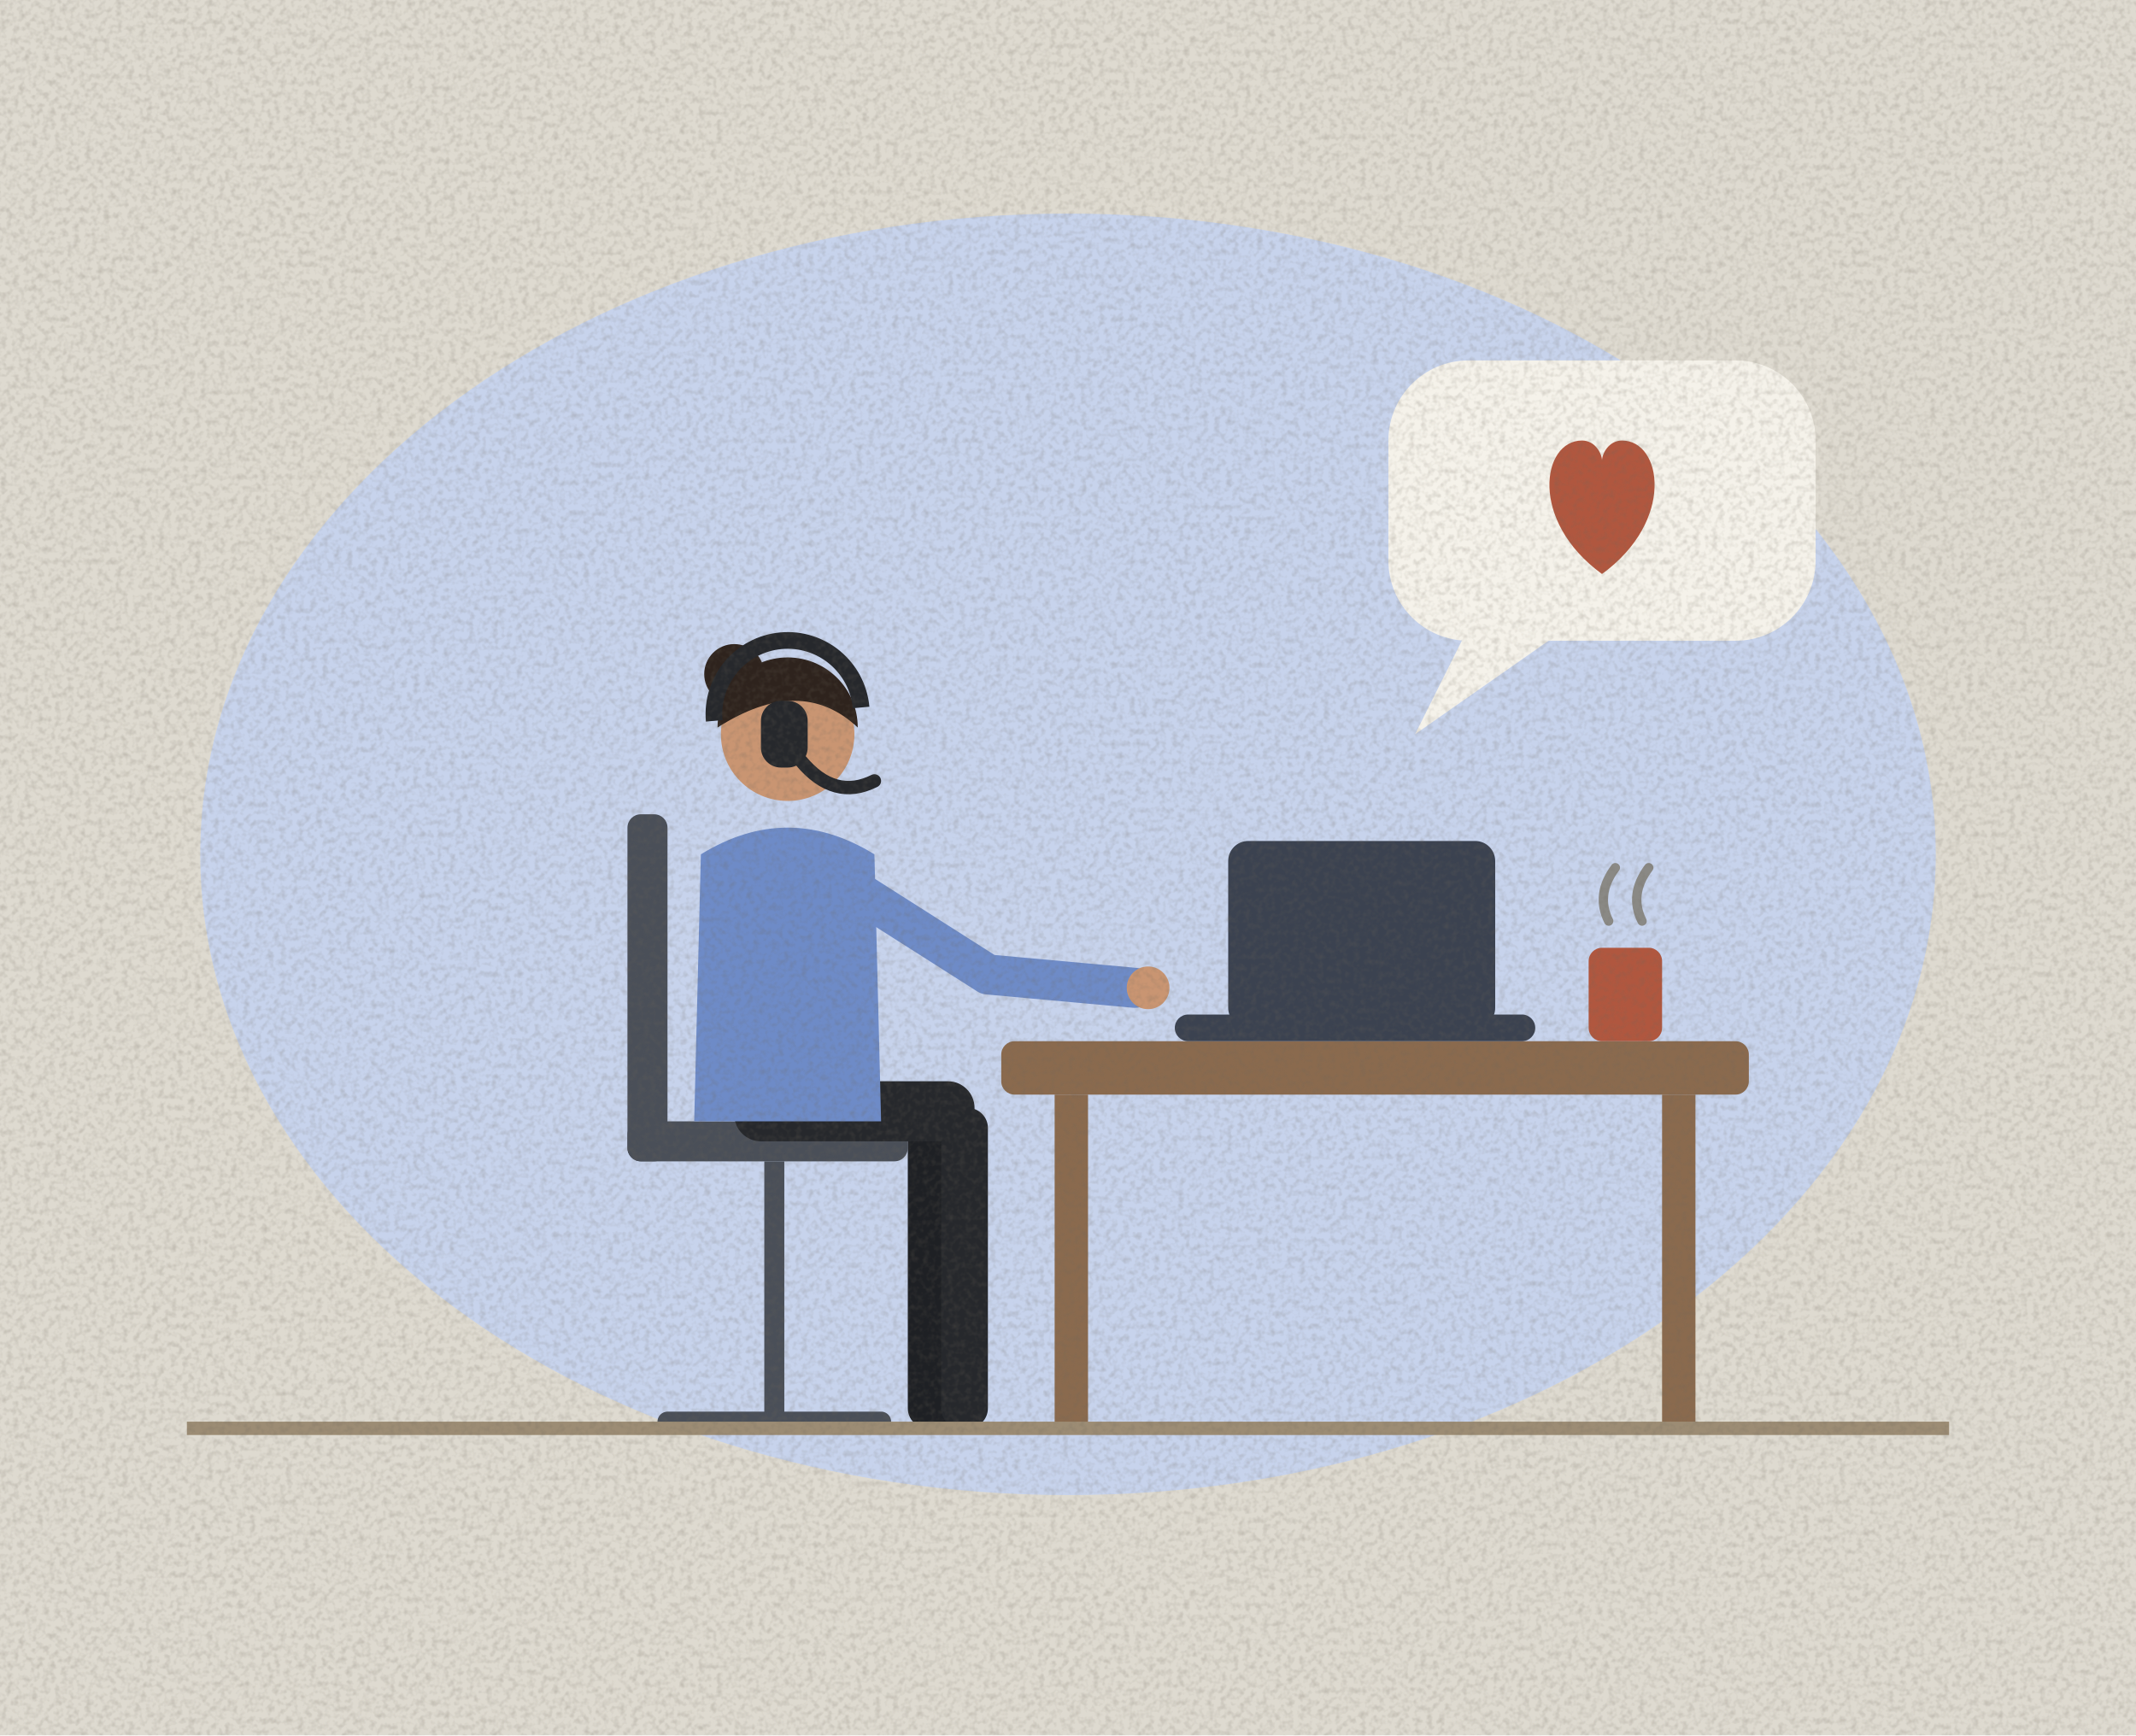
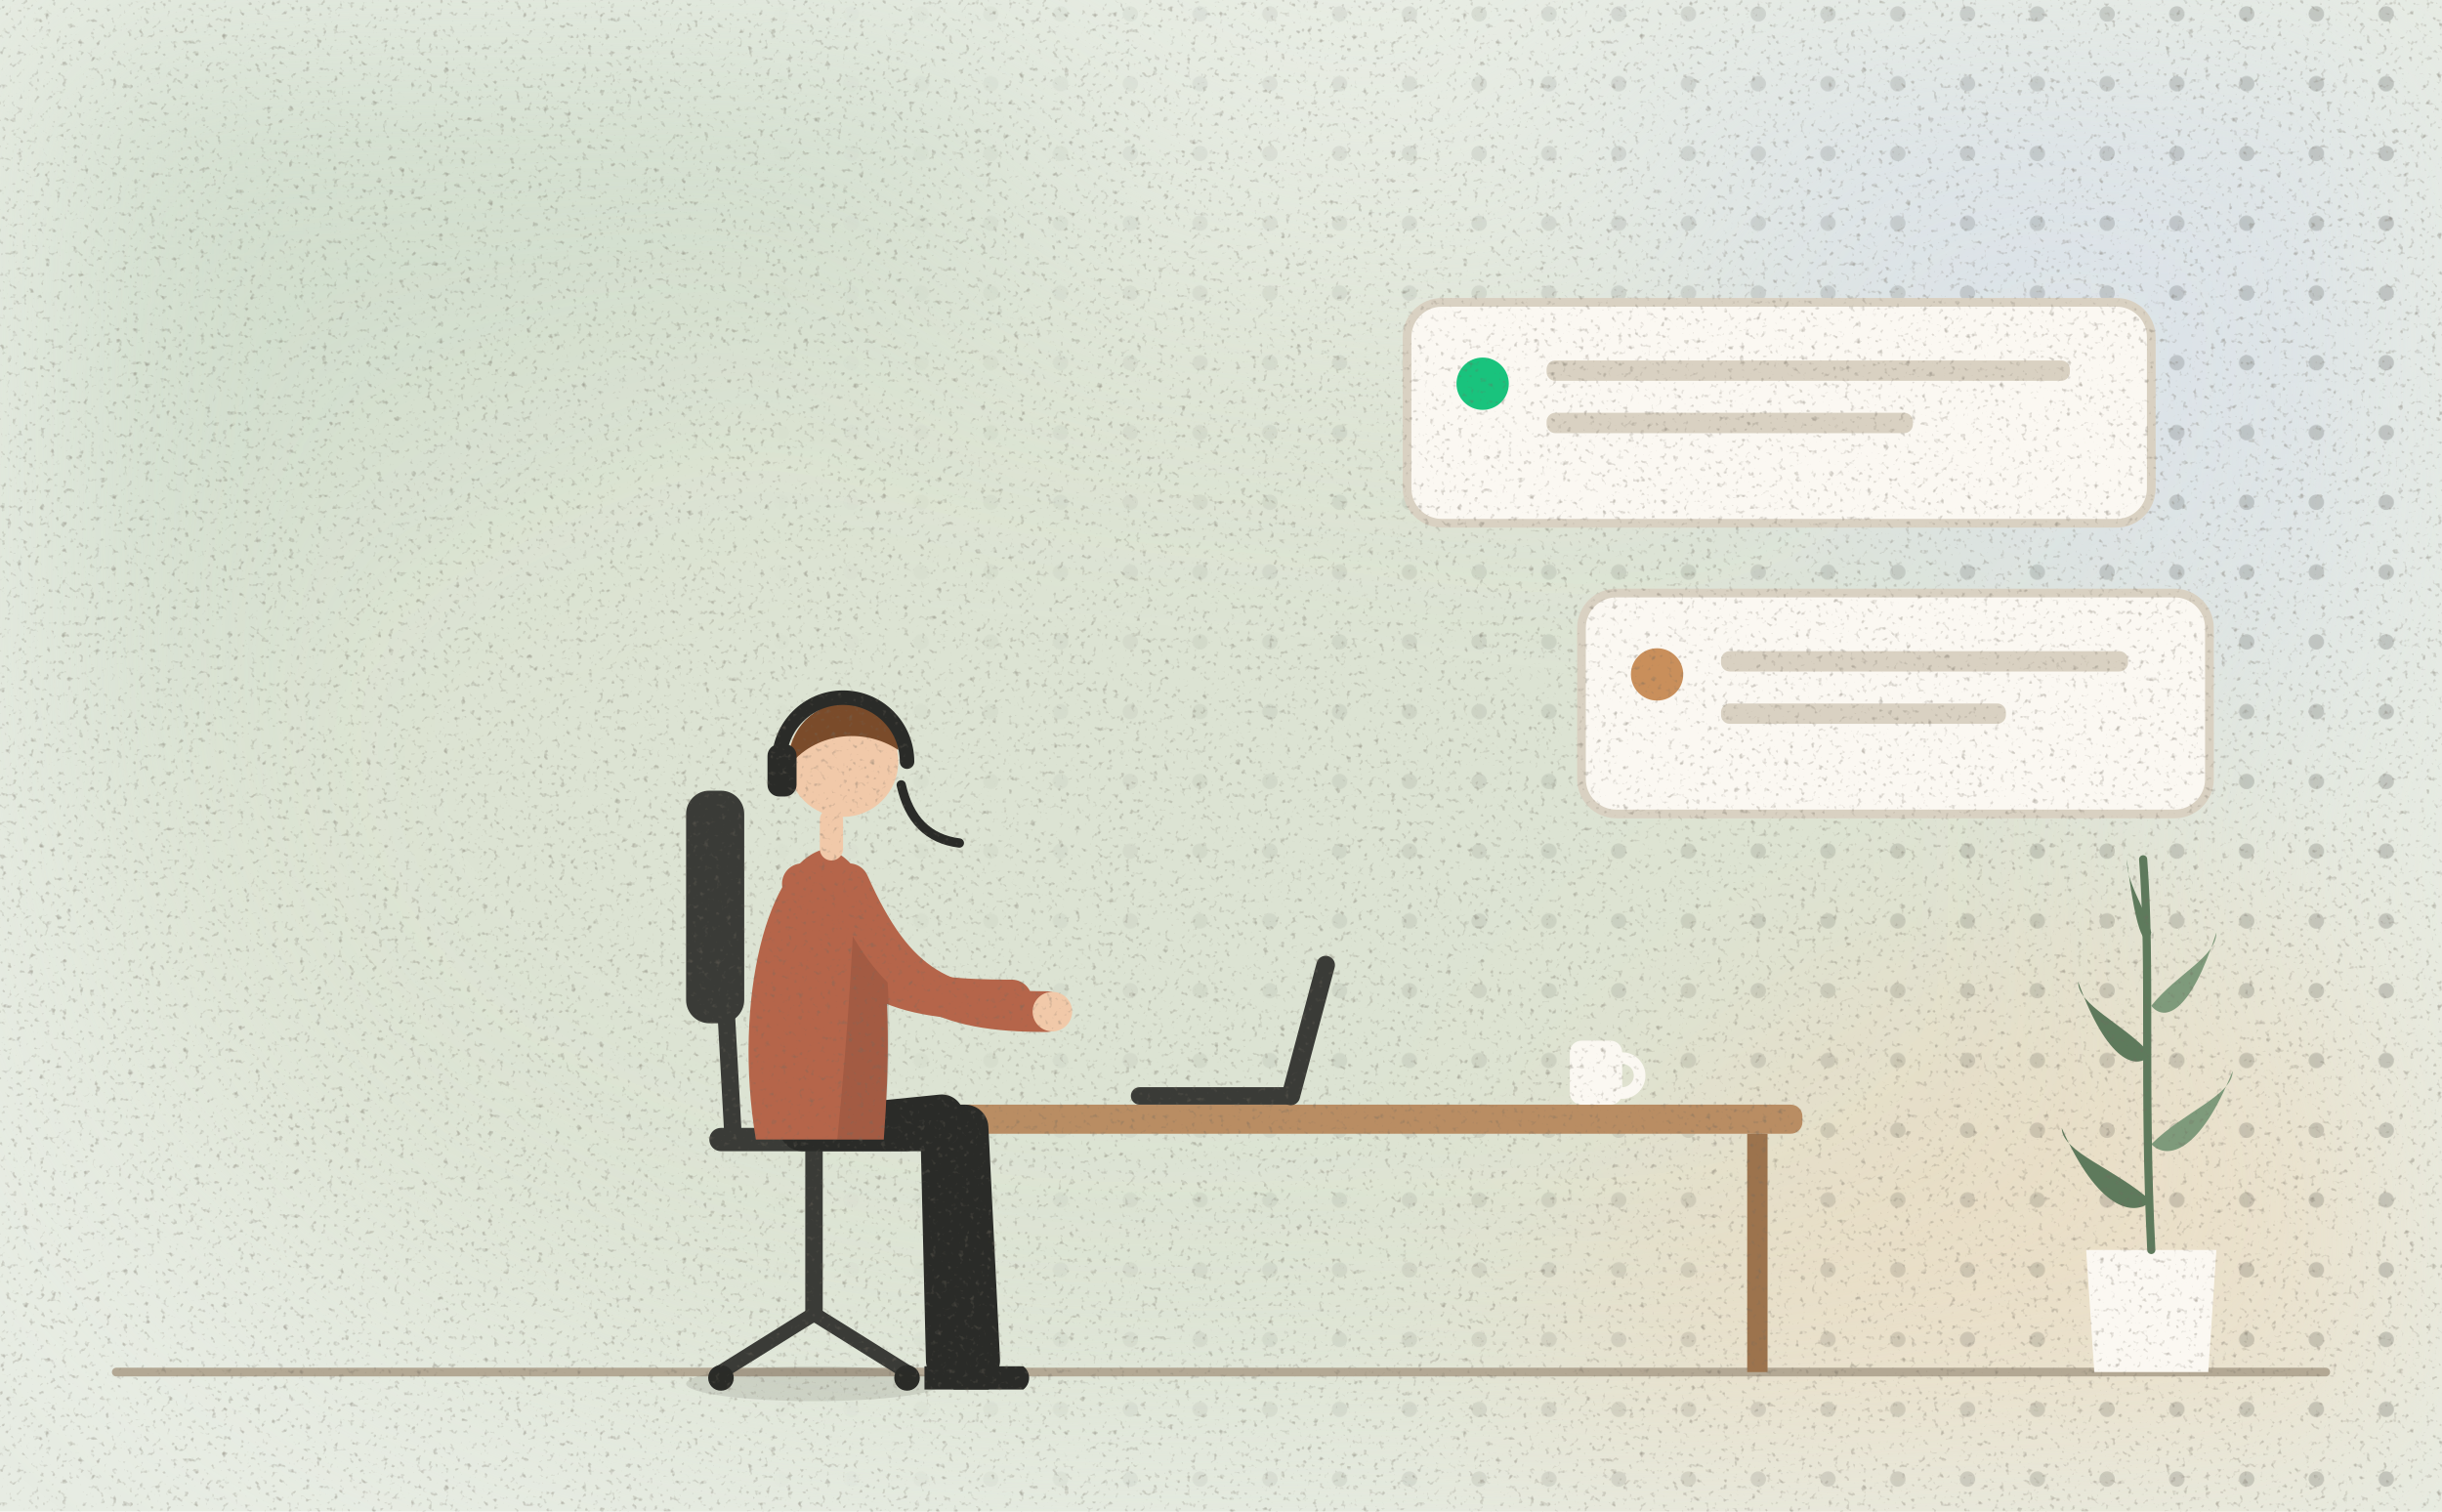
- <svg xmlns="http://www.w3.org/2000/svg" viewBox="0 0 320 260" width="320" height="260" role="img" aria-label="A person with a headset helping a customer at a desk">
-   <style>.g-float{animation:gfloat 5s ease-in-out infinite}.g-beat{animation:gbeat 2.2s ease-in-out infinite;transform-box:fill-box;transform-origin:center}.g-steam{animation:gsteam 2.8s ease-in-out infinite}@keyframes gfloat{0%,100%{transform:translateY(0)}50%{transform:translateY(-3px)}}@keyframes gbeat{0%,100%{transform:scale(1)}50%{transform:scale(1.12)}}@keyframes gsteam{0%{opacity:0;transform:translateY(4px)}40%{opacity:.9}100%{opacity:0;transform:translateY(-6px)}}@media (prefers-reduced-motion:reduce){*{animation:none!important}}</style>
-   <svg x="0" y="0" width="320" height="260" viewBox="0 0 320 260" preserveAspectRatio="xMidYMid slice">
-     <defs data-dc-tpl="81">
-       <filter data-dc-tpl="82" id="art-grain" x="0" y="0" width="100%" height="100%">
-         <feTurbulence data-dc-tpl="83" type="fractalNoise" baseFrequency="1.1" numOctaves="2" stitchTiles="stitch" />
-         <feColorMatrix data-dc-tpl="84" values="0 0 0 0 0.15 0 0 0 0 0.13 0 0 0 0 0.1 0.9 0 0 0 -0.38" />
-       </filter>
-     </defs>
-     <rect data-dc-tpl="85" width="320" height="260" fill="#DEDAD0" />
-     <ellipse data-dc-tpl="86" cx="160" cy="128" rx="130" ry="96" fill="#C7D3EC" />
-     <g data-dc-tpl="87" class="g-float">
-       <rect data-dc-tpl="88" x="208" y="54" width="64" height="42" rx="12" fill="#F5F2EA" />
-       <polygon data-dc-tpl="89" points="220,94 212,110 232,96" fill="#F5F2EA" />
-       <path data-dc-tpl="90" class="g-beat" d="M240 86 C229 78 231 66 237 66 C239 66 240 68 240 69 C240 68 241 66 243 66 C249 66 251 78 240 86 Z" fill="#B0573F" />
+ <svg xmlns="http://www.w3.org/2000/svg" viewBox="0 0 420 260" width="420" height="260">
+   <defs>
+     <filter id="atmb" x="-50%" y="-50%" width="200%" height="200%">
+       <feGaussianBlur stdDeviation="25.2" />
+     </filter>
+     <pattern id="atmd" width="12" height="12" patternUnits="userSpaceOnUse">
+       <circle cx="2.4" cy="2.4" r="1.33" fill="#2A2B28" />
+     </pattern>
+     <linearGradient id="atmf" x1="0" x2="1" y1="0" y2="0">
+       <stop offset="0.3" stop-color="#FFFFFF" stop-opacity="0" />
+       <stop offset="1" stop-color="#FFFFFF" stop-opacity="1" />
+     </linearGradient>
+     <mask id="atmm">
+       <rect width="420" height="260" fill="url(#atmf)" />
+     </mask>
+     <filter id="edf7" x="0" y="0" width="100%" height="100%">
+       <feTurbulence type="fractalNoise" baseFrequency="1.05" numOctaves="2" seed="49" stitchTiles="stitch" result="n" />
+       <feColorMatrix in="n" type="matrix" values="0 0 0 0 0.16  0 0 0 0 0.14  0 0 0 0 0.11  0 0 0 1.5 -0.92" />
+       <feComposite in2="SourceAlpha" operator="in" />
+     </filter>
+   </defs>
+   <g id="edx7">
+     <rect width="420" height="260" fill="#E7ECE3" />
+     <g filter="url(#atmb)">
+       <circle class="atm-drift" cx="50" cy="21" r="126" fill="#CFDCCB" opacity="0.9" />
+       <ellipse cx="200" cy="150" rx="184" ry="103" fill="#DCE3D3" />
+       <circle class="atm-drift" style="animation-delay: -7s" cx="395" cy="10" r="109" fill="#DCE3E8" />
+       <circle class="atm-drift" style="animation-delay: -12s" cx="361" cy="265" r="101" fill="#EBDCC0" opacity="0.8" />
    </g>
-     <rect data-dc-tpl="91" x="94" y="122" width="6" height="52" rx="2" fill="#4A4F58" />
-     <rect data-dc-tpl="92" x="94" y="168" width="42" height="6" rx="2" fill="#4A4F58" />
-     <line data-dc-tpl="93" x1="116" y1="174" x2="116" y2="212" stroke="#4A4F58" stroke-width="3" />
-     <line data-dc-tpl="94" x1="100" y1="213" x2="132" y2="213" stroke="#4A4F58" stroke-width="3" stroke-linecap="round" />
-     <rect data-dc-tpl="95" x="150" y="156" width="112" height="8" rx="2" fill="#8A6A4E" />
-     <rect data-dc-tpl="96" x="158" y="164" width="5" height="50" fill="#8A6A4E" />
-     <rect data-dc-tpl="97" x="249" y="164" width="5" height="50" fill="#8A6A4E" />
-     <rect data-dc-tpl="98" x="184" y="126" width="40" height="28" rx="3" fill="#3B4250" />
-     <rect data-dc-tpl="99" x="176" y="152" width="54" height="4" rx="2" fill="#3B4250" />
-     <rect data-dc-tpl="100" x="238" y="142" width="11" height="14" rx="2" fill="#B0573F" />
-     <path data-dc-tpl="101" class="g-steam" d="M241 138 Q239 134 242 130 M246 138 Q244 134 247 130" fill="none" stroke="#8A8985" stroke-width="1.4" stroke-linecap="round" />
-     <g data-dc-tpl="102" transform="translate(118 0)">
-       <rect data-dc-tpl="103" x="18" y="166" width="7" height="48" rx="3" fill="#1E2024" />
-       <rect data-dc-tpl="104" x="-8" y="162" width="36" height="9" rx="4" fill="#26282C" />
-       <rect data-dc-tpl="105" x="23" y="166" width="7" height="48" rx="3" fill="#26282C" />
-       <path data-dc-tpl="106" d="M-13 128 Q0 120 13 128 L14 168 L-14 168 Z" fill="#6E8BC7" />
-       <path data-dc-tpl="107" d="M8 132 L30 146 L52 148" fill="none" stroke="#6E8BC7" stroke-width="6" stroke-linecap="round" stroke-linejoin="round" />
-       <circle data-dc-tpl="108" cx="54" cy="148" r="3.2" fill="#C99572" />
-       <circle data-dc-tpl="109" cx="0" cy="110" r="10" fill="#C99572" />
-       <path data-dc-tpl="110" d="M-10.5 109 A10.5 10.5 0 0 1 10.5 109 Q2 101 -10.5 109 Z" fill="#2E231D" />
-       <circle data-dc-tpl="111" cx="-8" cy="101" r="4.5" fill="#2E231D" />
-       <path data-dc-tpl="112" d="M-11 108 A11 11 0 0 1 11 106" fill="none" stroke="#26282C" stroke-width="2.5" />
-       <rect data-dc-tpl="113" x="-4" y="105" width="7" height="10" rx="3" fill="#26282C" />
-       <path data-dc-tpl="114" d="M2 114 Q7 120 13 117" fill="none" stroke="#26282C" stroke-width="2" stroke-linecap="round" />
+     <rect width="420" height="260" fill="url(#atmd)" opacity="0.2" mask="url(#atmm)" />
+     <rect x="242" y="52" width="128" height="38" rx="6" fill="#FBF8F2" stroke="#D9D1C2" stroke-width="1.5" />
+     <rect x="266" y="62" width="90.0" height="3.5" rx="1.5" fill="#D9D1C2" />
+     <rect x="266" y="71" width="63" height="3.5" rx="1.5" fill="#D9D1C2" />
+     <circle cx="255" cy="66" r="4.5" fill="#19C37D" />
+     <rect x="272" y="102" width="108" height="38" rx="6" fill="#FBF8F2" stroke="#D9D1C2" stroke-width="1.5" />
+     <rect x="296" y="112" width="70.0" height="3.5" rx="1.5" fill="#D9D1C2" />
+     <rect x="296" y="121" width="49.0" height="3.5" rx="1.5" fill="#D9D1C2" />
+     <circle cx="285" cy="116" r="4.5" fill="#C98F5B" />
+     <path d="M20 236 H400" fill="none" stroke="#B3A894" stroke-width="1.5" stroke-linecap="round" stroke-linejoin="round" />
+     <rect x="160" y="190" width="150" height="5" rx="2" fill="#B98D63" />
+     <rect x="166" y="195" width="3.5" height="41" rx="0" fill="#9C734D" />
+     <rect x="300.5" y="195" width="3.5" height="41" rx="0" fill="#9C734D" />
+     <path d="M196 188.5 H222" fill="none" stroke="#3A3B37" stroke-width="3" stroke-linecap="round" stroke-linejoin="round" />
+     <path d="M222 188.5 L228 166" fill="none" stroke="#3A3B37" stroke-width="3.2" stroke-linecap="round" stroke-linejoin="round" />
+     <rect x="270" y="179" width="9" height="11" rx="2" fill="#FBF8F2" />
+     <path d="M279 182 a3 3 0 0 1 0 6" fill="none" stroke="#FBF8F2" stroke-width="2" stroke-linecap="round" stroke-linejoin="round" />
+     <g transform="translate(140 236) scale(1 1)">
+       <path d="M-14 -42 L-17 -96" fill="none" stroke="#3A3B37" stroke-width="3" stroke-linecap="round" stroke-linejoin="round" />
+       <rect x="-22" y="-100" width="10" height="40" rx="4" fill="#3A3B37" />
+       <path d="M-16 -40 H16" fill="none" stroke="#3A3B37" stroke-width="4" stroke-linecap="round" stroke-linejoin="round" />
+       <path d="M0 -38 V-10" fill="none" stroke="#3A3B37" stroke-width="3" stroke-linecap="round" stroke-linejoin="round" />
+       <path d="M-16 0 L0 -10 L16 0" fill="none" stroke="#3A3B37" stroke-width="2.5" stroke-linecap="round" stroke-linejoin="round" />
+       <circle cx="-16" cy="1" r="2.2" fill="#2A2B28" />
+       <circle cx="16" cy="1" r="2.2" fill="#2A2B28" />
+       <ellipse cx="0" cy="2" rx="22" ry="3" fill="rgba(42,43,40,.12)" />
+       <path d="M-2 -84 C 6 -66 16 -64 34 -64" fill="none" stroke="#B5654A" stroke-width="7" stroke-linecap="round" stroke-linejoin="round" />
+       <path d="M-2 -42 L26 -42 L28 -2" fill="none" stroke="#2A2B28" stroke-width="8" stroke-linecap="round" stroke-linejoin="round" />
+       <path d="M24 -1 h12 a2.5 2.5 0 0 1 0 4 h-12 z" fill="#2A2B28" />
+       <path d="M2 -42 L22 -44 L23 -2" fill="none" stroke="#2A2B28" stroke-width="7.5" stroke-linecap="round" stroke-linejoin="round" />
+       <path d="M19 -1 h11 a2.5 2.5 0 0 1 0 4 h-11 z" fill="#2A2B28" />
+       <path d="M-10 -40 C -14 -64 -8 -88 2 -90 C 12 -88 14 -66 12 -40 Z" fill="#B5654A" />
+       <path d="M4 -40 C 6 -60 7 -78 7 -86 C 13 -80 14 -62 12 -40 Z" fill="rgba(0,0,0,.10)" />
+       <path d="M3 -90 V-95" fill="none" stroke="#F1C9A9" stroke-width="4" stroke-linecap="round" stroke-linejoin="round" />
+       <circle cx="5" cy="-105" r="9.5" fill="#F1C9A9" />
+       <path d="M-4.5 -104 C -4.5 -118.5 15.5 -118.5 14.5 -107 C 8.5 -111 0 -110 -4.5 -104 Z" fill="#7A4B2A" />
+       <path d="M-6 -105 a 11 11 0 0 1 22 0" fill="none" stroke="#2A2B28" stroke-width="2.5" stroke-linecap="round" stroke-linejoin="round" />
+       <rect x="-8" y="-108" width="5" height="9" rx="2" fill="#2A2B28" />
+       <path d="M15 -101 q 2 9 10 10" fill="none" stroke="#2A2B28" stroke-width="1.6" stroke-linecap="round" stroke-linejoin="round" />
+       <path d="M6 -84 C 14 -66 22 -62 40 -62" fill="none" stroke="#B5654A" stroke-width="7" stroke-linecap="round" stroke-linejoin="round" />
+       <circle cx="41" cy="-62" r="3.4" fill="#F1C9A9" />
    </g>
-     <line data-dc-tpl="115" x1="28" y1="214" x2="292" y2="214" stroke="#9C8C74" stroke-width="2" />
-     <rect data-dc-tpl="116" width="320" height="260" filter="url(#art-grain)" opacity="0.55" />
-   </svg>
+     <g transform="translate(370 236) scale(0.7 0.7)">
+       <path d="M-14 0 L14 0 L16 -30 L-16 -30 Z" fill="#FBF8F2" />
+       <path d="M0 -30 C -4 -60 -2 -90 0 -120" fill="none" />
+       <path d="M0 -42 C -8.8 -50 -22 -54 -22 -60 C -13.2 -40 -4.4 -38 0 -42 Z" fill="#5E7A5C" />
+       <path d="M0 -56 C 8.0 -64 20 -68 20 -74 C 12.0 -54 4.0 -52 0 -56 Z" fill="#7E9A7B" />
+       <path d="M0 -78 C -7.2 -86 -18 -90 -18 -96 C -10.8 -76 -3.6 -74 0 -78 Z" fill="#5E7A5C" />
+       <path d="M0 -90 C 6.4 -98 16 -102 16 -108 C 9.6 -88 3.2 -86 0 -90 Z" fill="#7E9A7B" />
+       <path d="M0 -108 C -2.4 -116 -6 -120 -6 -126 C -3.6 -106 -1.2 -104 0 -108 Z" fill="#5E7A5C" />
+       <path d="M0 -30 C -2 -70 0 -100 -2 -126" fill="none" stroke="#5E7A5C" stroke-width="2" stroke-linecap="round" stroke-linejoin="round" />
+     </g>
+   </g>
+   <use href="#edx7" filter="url(#edf7)" />
</svg>
